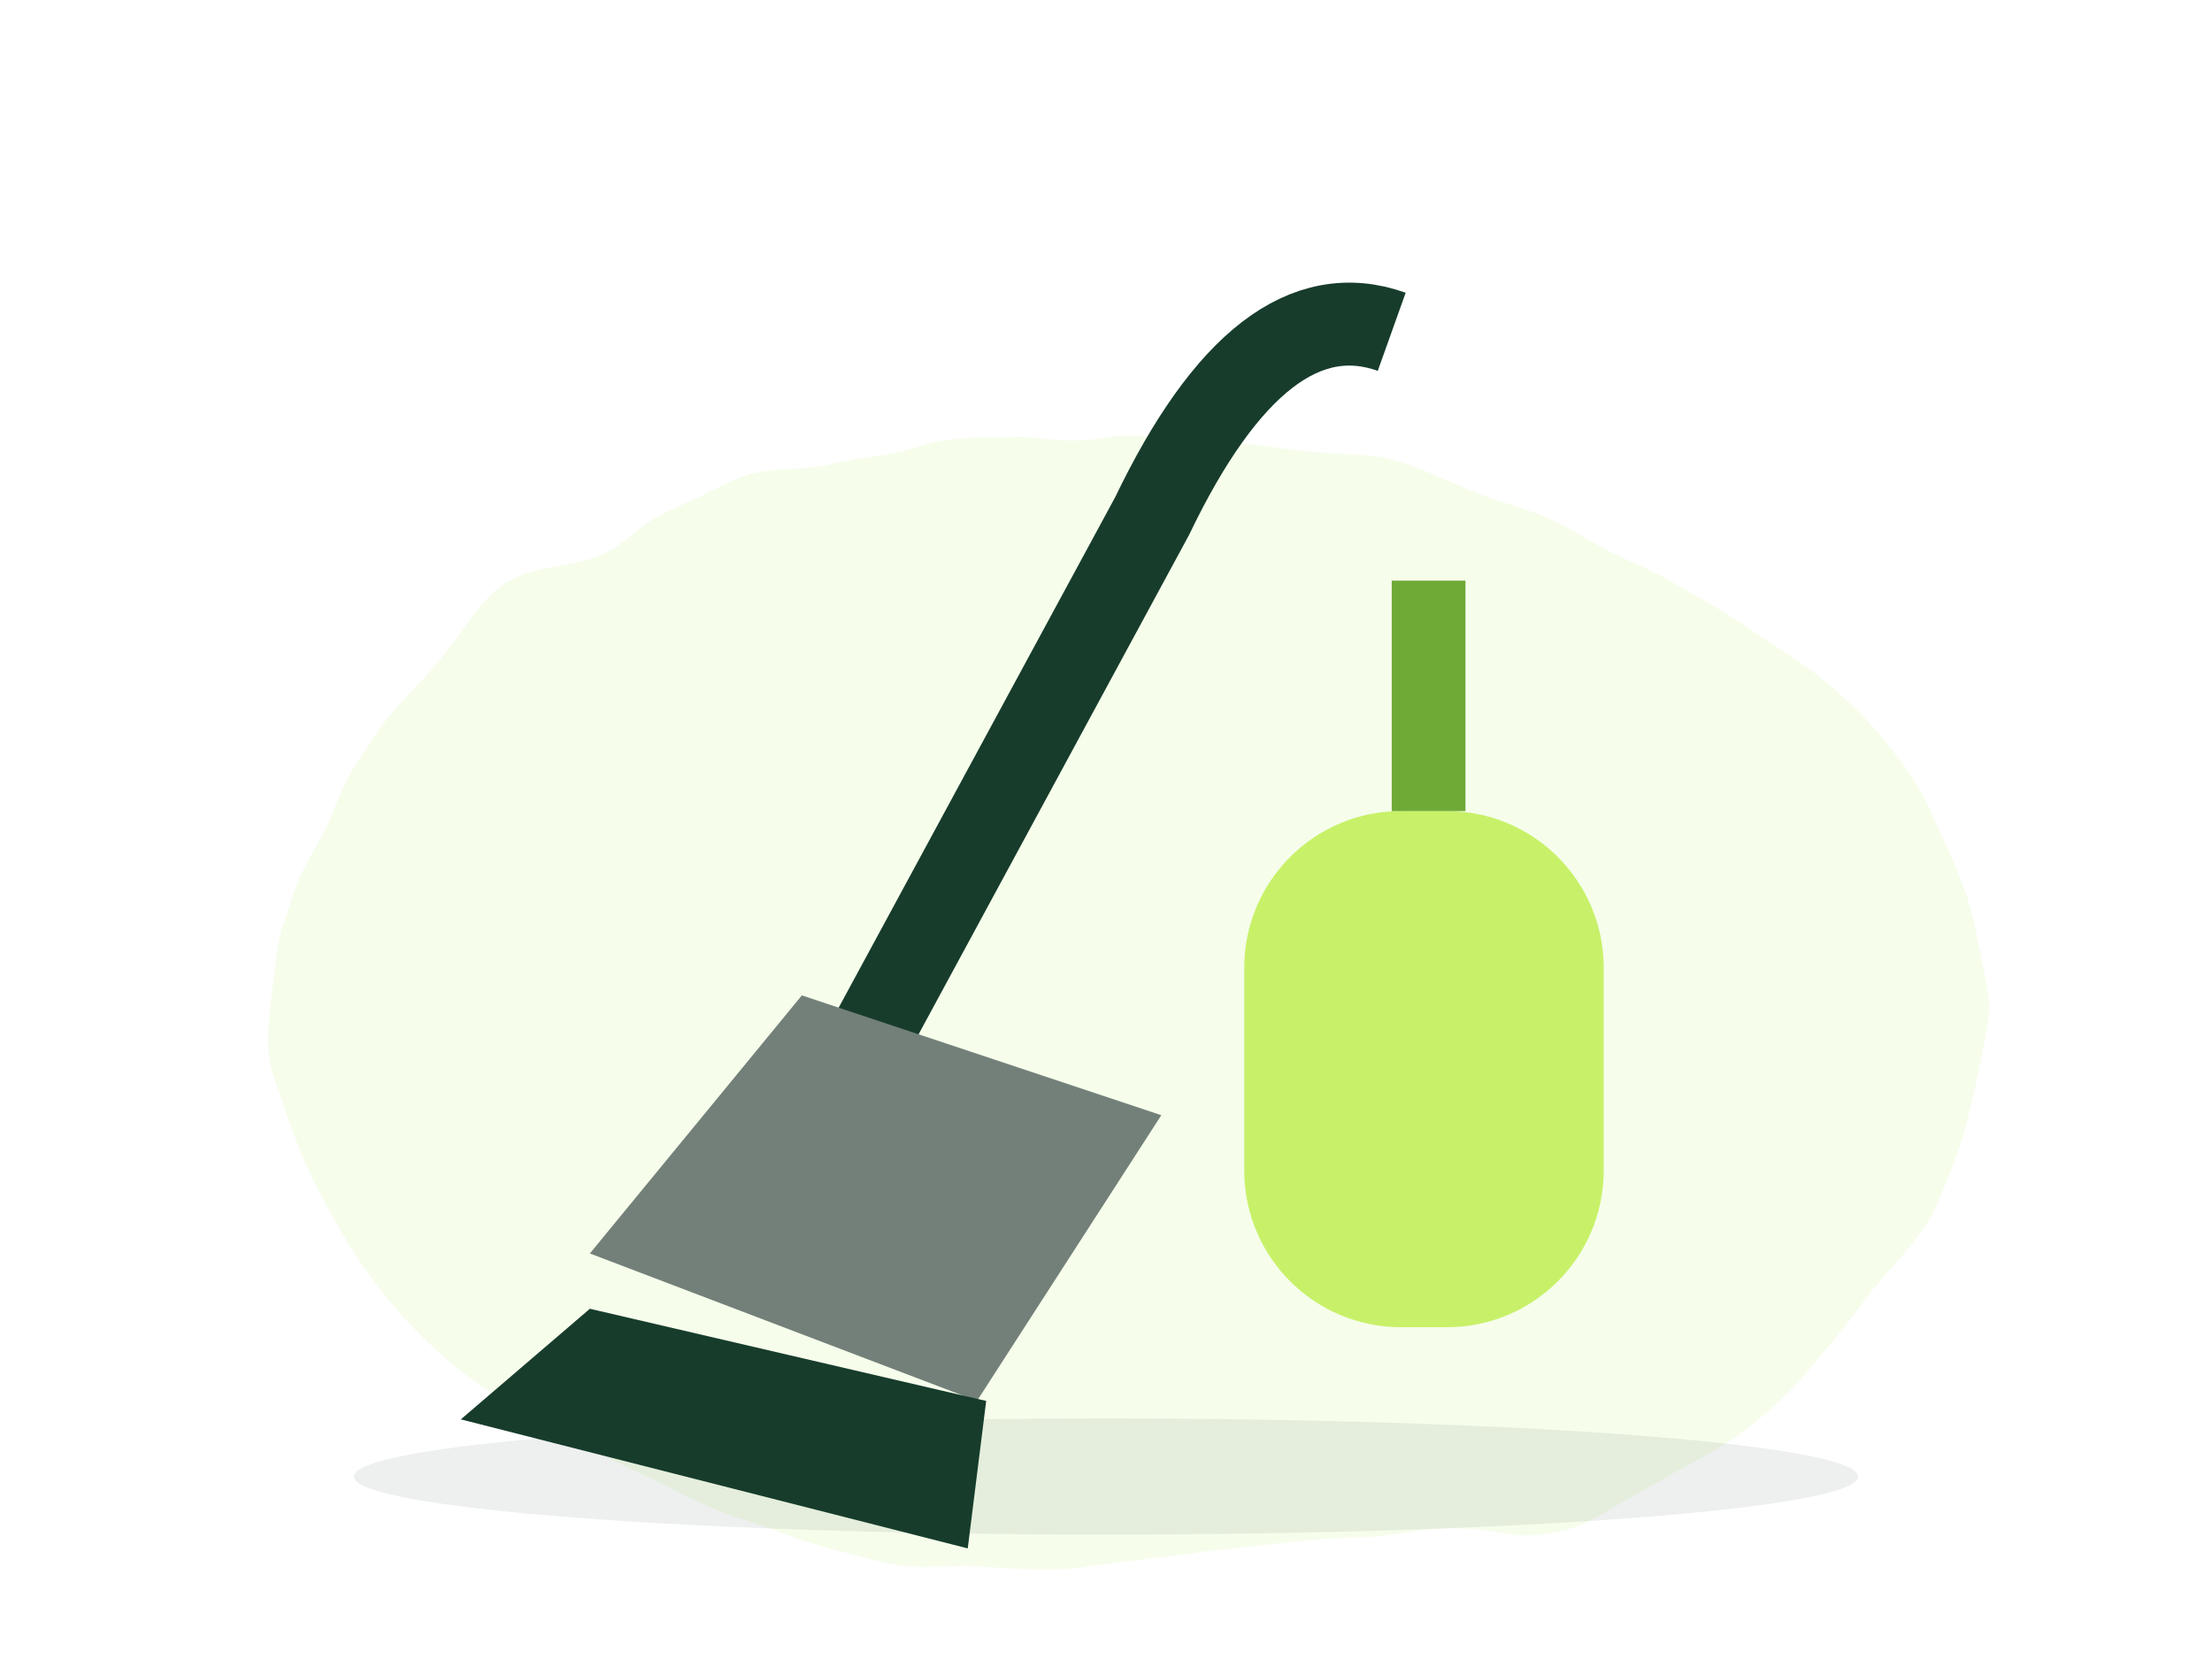
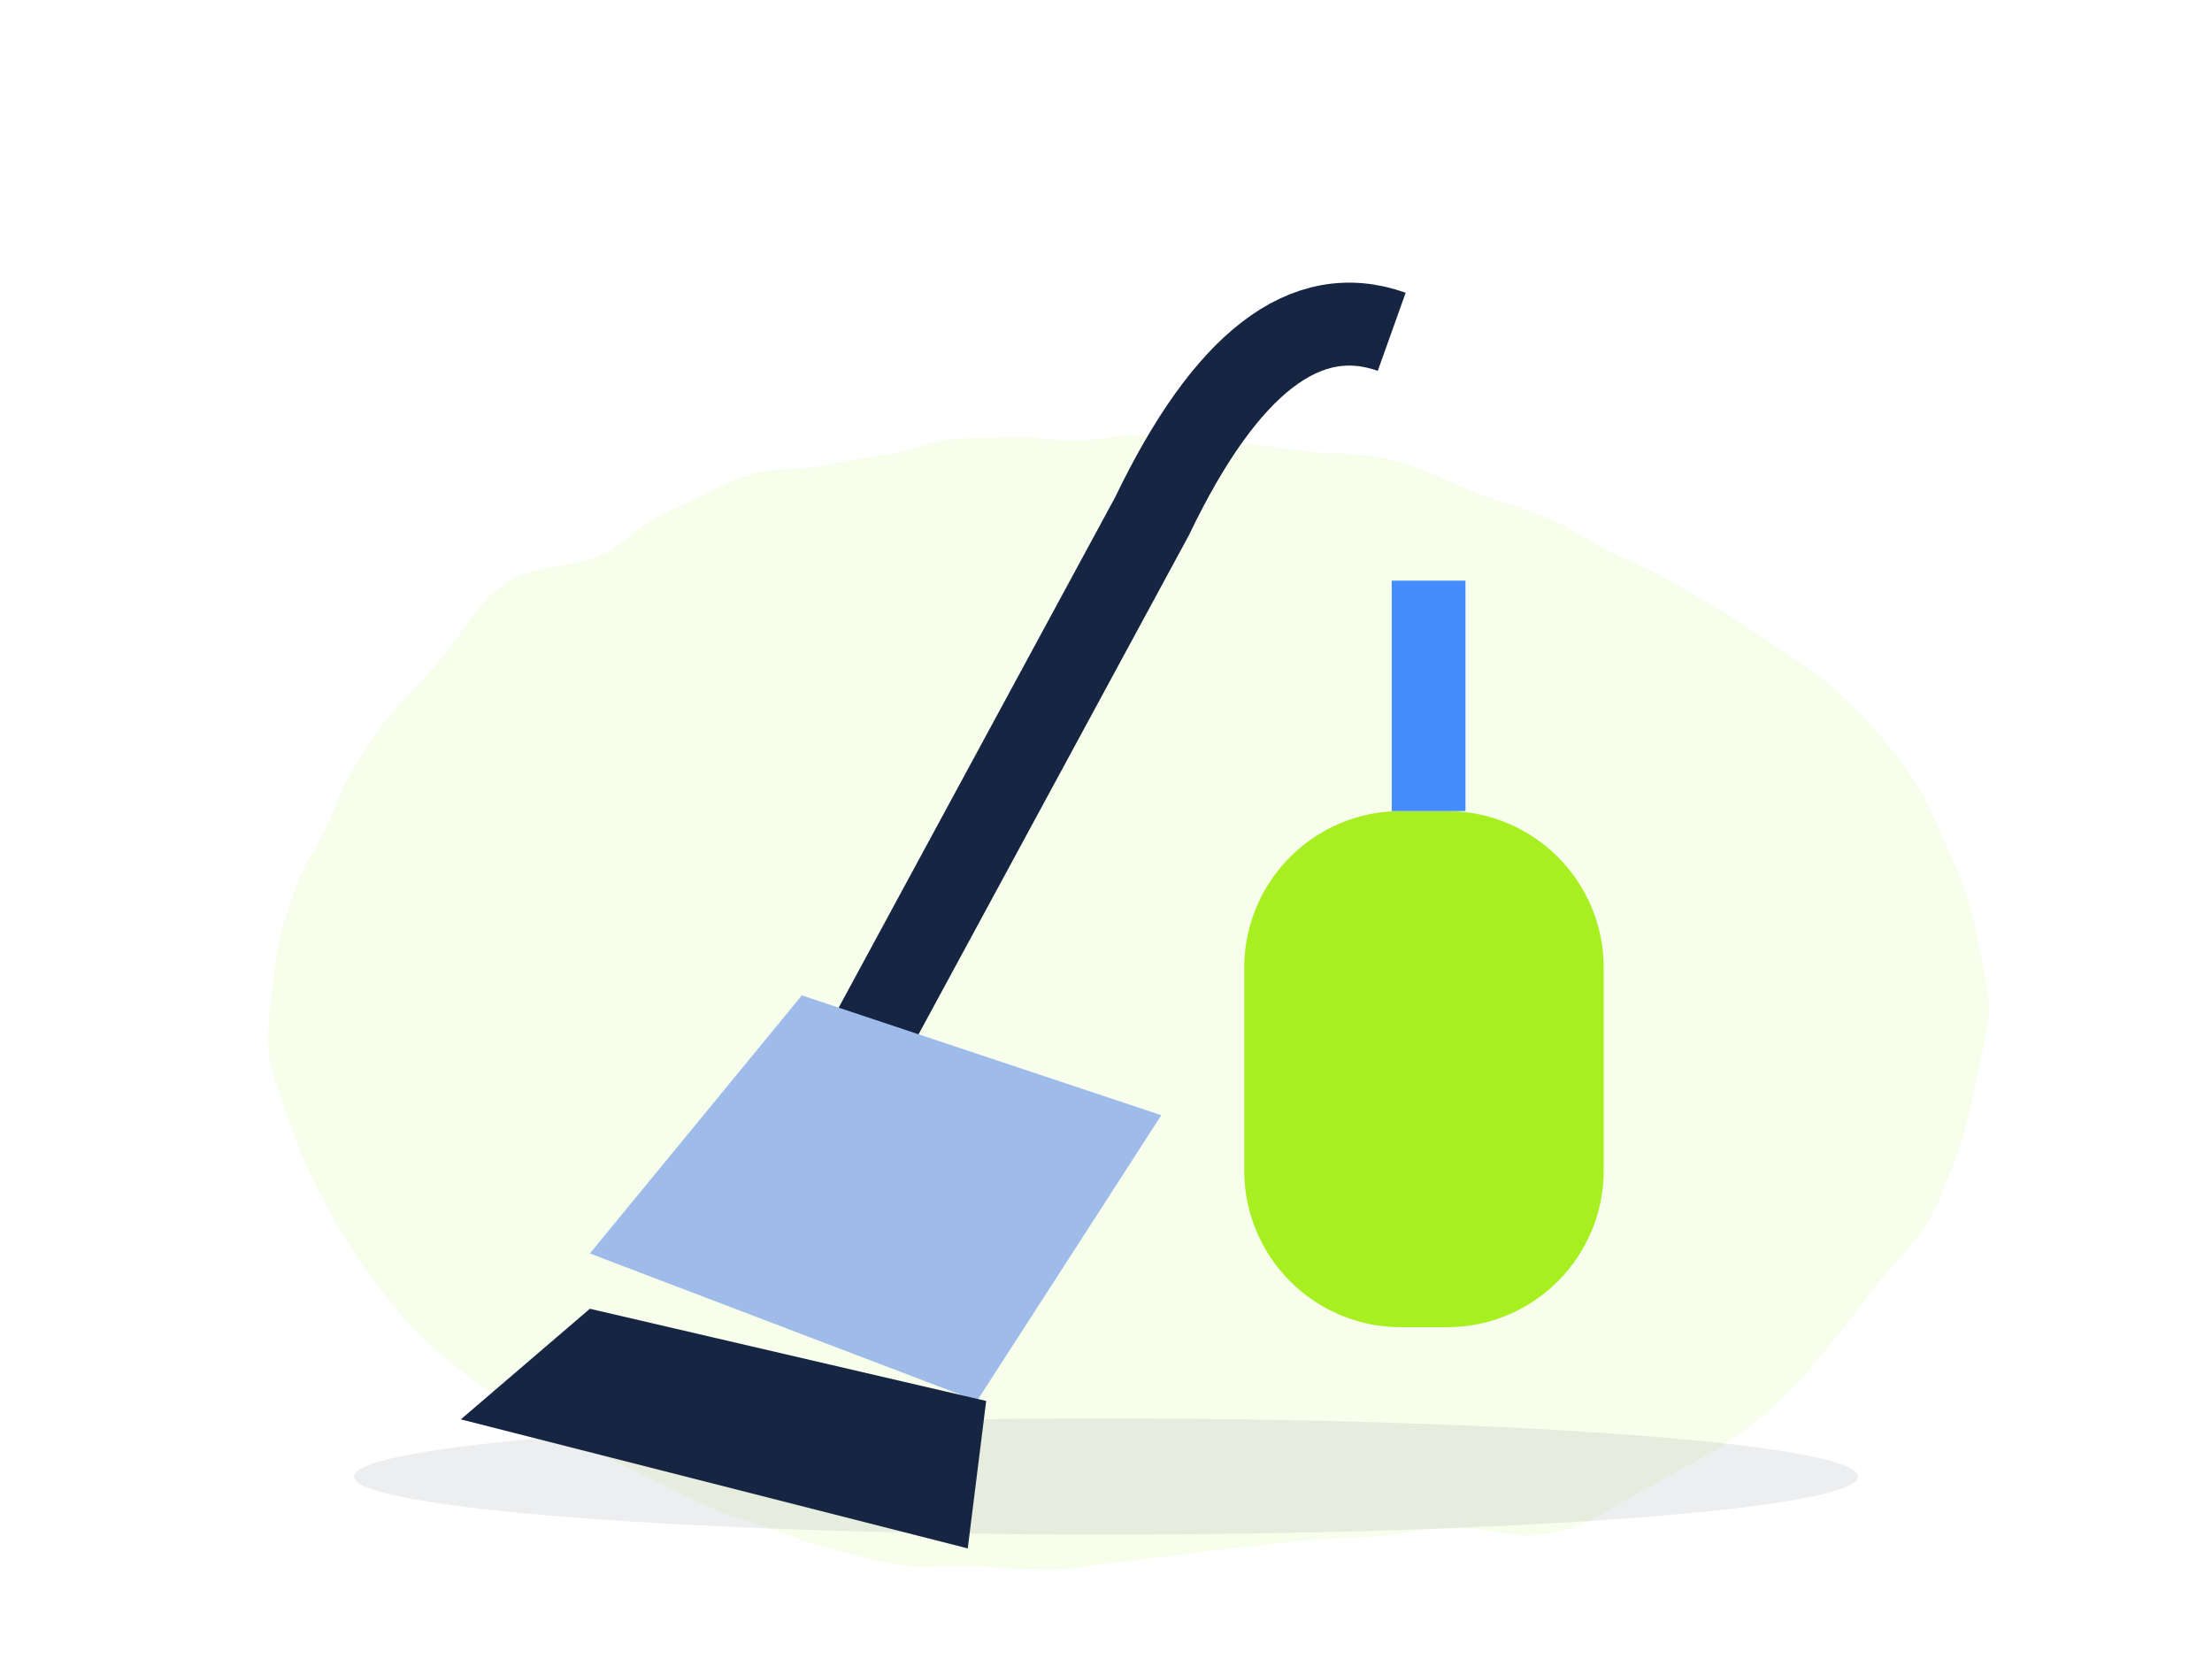
<svg xmlns="http://www.w3.org/2000/svg" width="240" height="180" viewBox="0 0 240 180" aria-hidden="true">
  <defs>
    <filter id="wash">
      <feTurbulence type="fractalNoise" baseFrequency=".025" numOctaves="3" seed="12" />
      <feDisplacementMap in="SourceGraphic" scale="9" />
    </filter>
  </defs>
-   <ellipse cx="122.4" cy="109.8" rx="93.6" ry="61.2" fill="#F2FCE2" opacity=".7" filter="url(#wash)" />
-   <ellipse cx="120.0" cy="160.2" rx="81.6" ry="6.3" fill="#173C2C" opacity=".08" />
-   <path d="M86 128l39-72q12-25 26-20" fill="none" stroke="#173C2C" stroke-width="9" />
-   <path d="M87 108l-23 28 42 16 20-31z" fill="#738079" />
-   <rect x="135" y="88" width="39" height="56" rx="17" fill="#C8F169" />
-   <path d="M155 88V63" stroke="#6FA936" stroke-width="8" />
-   <path d="M64 142l-14 12 55 14 2-16" fill="#173C2C" />
+   <ellipse cx="122.4" cy="109.8" rx="93.6" ry="61.2" fill="#F4FDE3" opacity=".7" filter="url(#wash)" />
+   <ellipse cx="120.0" cy="160.2" rx="81.6" ry="6.3" fill="#162542" opacity=".08" />
+   <path d="M86 128l39-72q12-25 26-20" fill="none" stroke="#162542" stroke-width="9" />
+   <path d="M87 108l-23 28 42 16 20-31z" fill="#9EBBE9" />
+   <rect x="135" y="88" width="39" height="56" rx="17" fill="#A7EF21" />
+   <path d="M155 88V63" stroke="#458CFF" stroke-width="8" />
+   <path d="M64 142l-14 12 55 14 2-16" fill="#162542" />
</svg>
